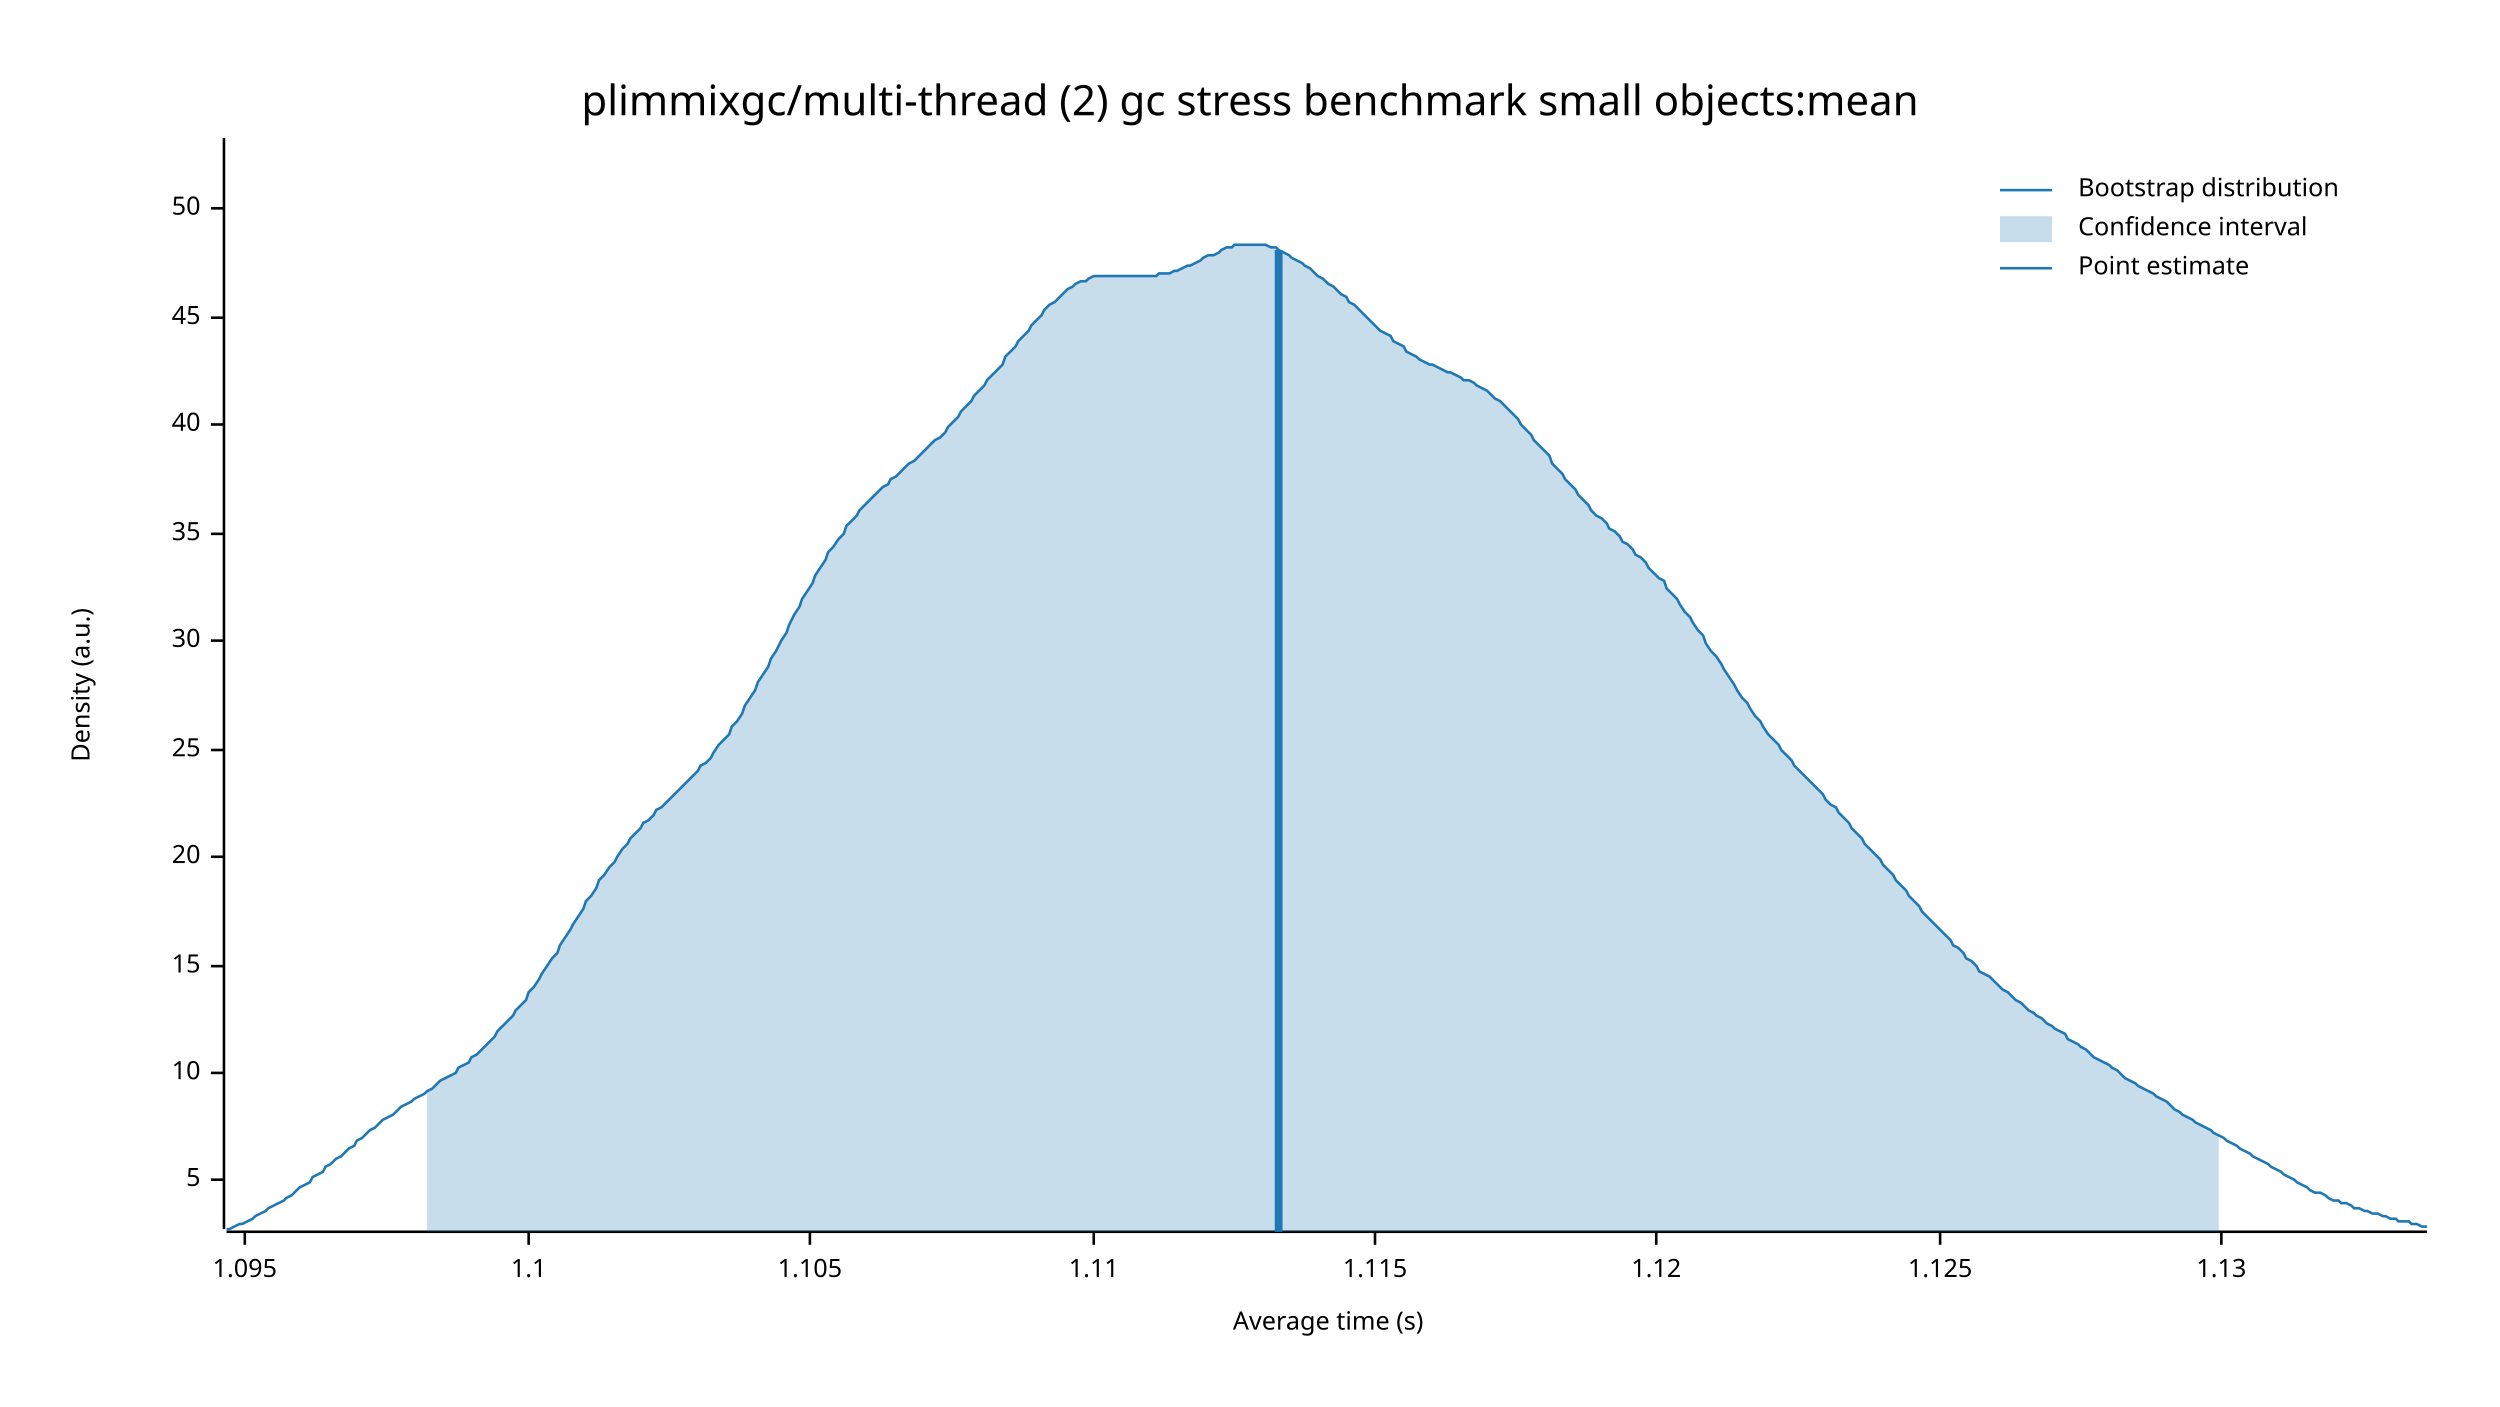
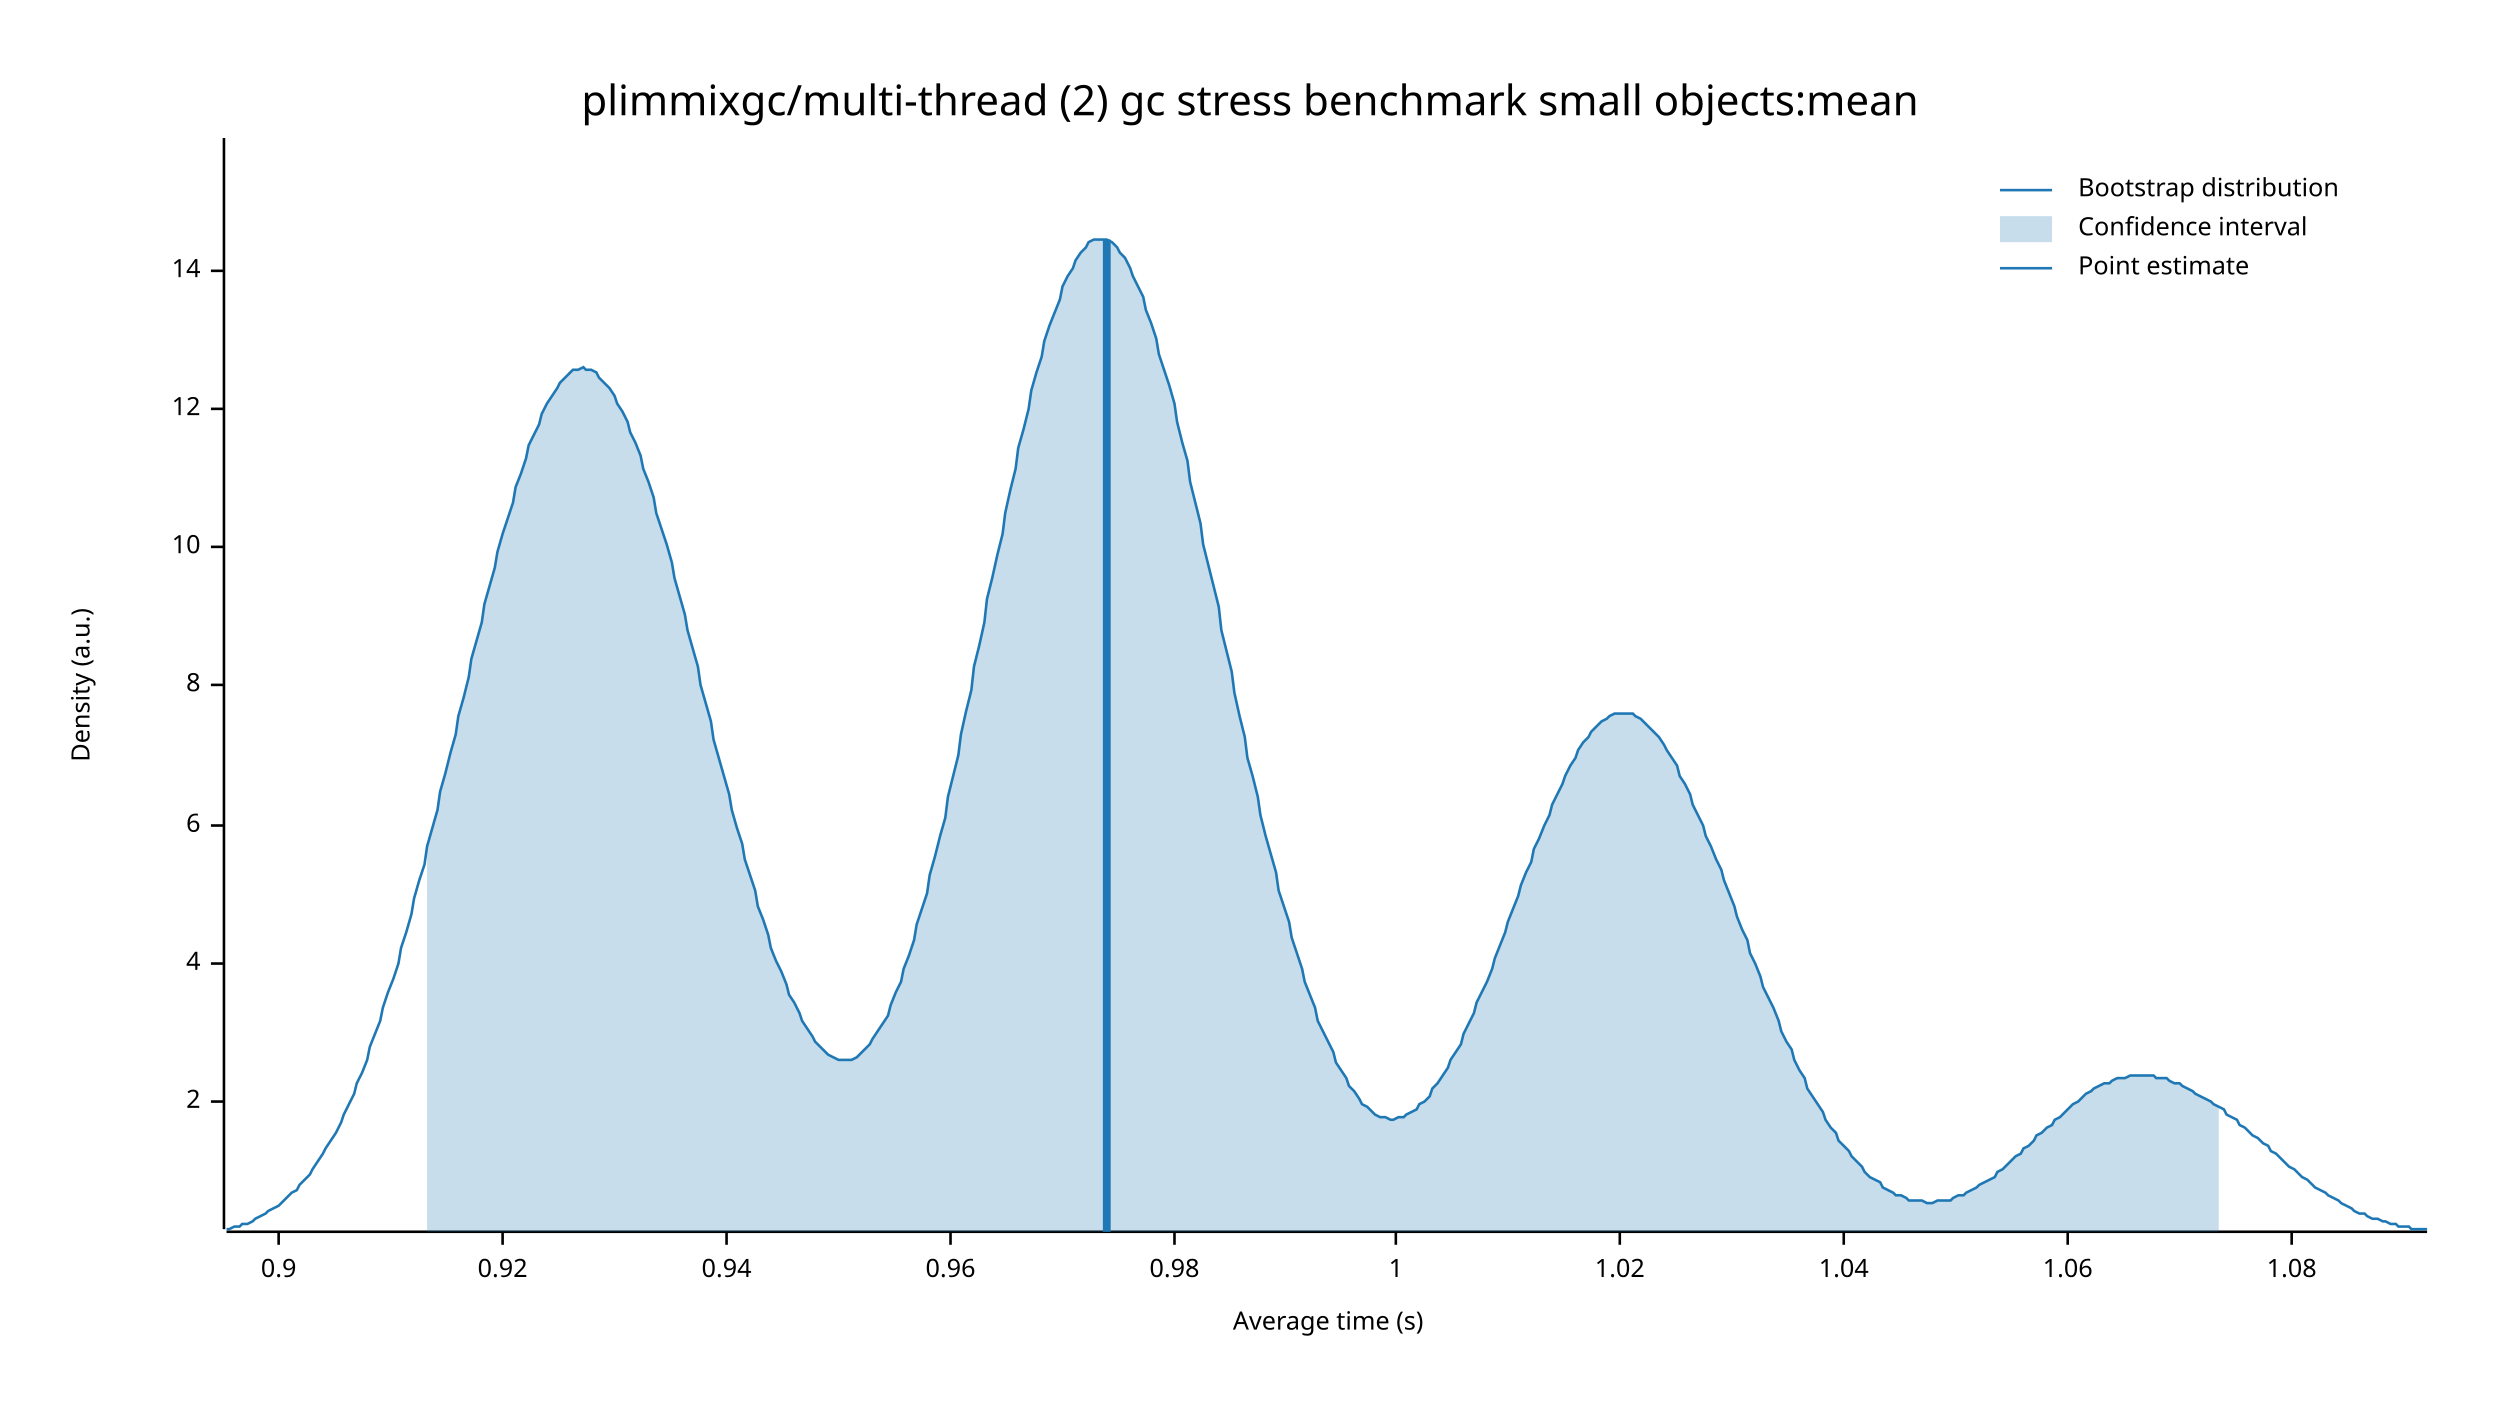
<svg xmlns="http://www.w3.org/2000/svg" width="960" height="540" viewBox="0 0 960 540">
  <text x="480" y="32" dy="0.76em" text-anchor="middle" font-family="sans-serif" font-size="16.129" opacity="1" fill="#000000">
plimmixgc/multi-thread (2) gc stress benchmark small objects:mean
</text>
  <text x="27" y="263" dy="0.76em" text-anchor="middle" font-family="sans-serif" font-size="9.677" opacity="1" fill="#000000" transform="rotate(270, 27, 263)">
Density (a.u.)
</text>
  <text x="510" y="513" dy="-0.5ex" text-anchor="middle" font-family="sans-serif" font-size="9.677" opacity="1" fill="#000000">
Average time (s)
</text>
  <polyline fill="none" opacity="1" stroke="#000000" stroke-width="1" points="86,53 86,472 " />
-   <text x="77" y="453" dy="0.5ex" text-anchor="end" font-family="sans-serif" font-size="9.677" opacity="1" fill="#000000">
- 5
+   <text x="77" y="423" dy="0.5ex" text-anchor="end" font-family="sans-serif" font-size="9.677" opacity="1" fill="#000000">
+ 2
</text>
-   <polyline fill="none" opacity="1" stroke="#000000" stroke-width="1" points="81,453 86,453 " />
-   <text x="77" y="412" dy="0.5ex" text-anchor="end" font-family="sans-serif" font-size="9.677" opacity="1" fill="#000000">
+   <polyline fill="none" opacity="1" stroke="#000000" stroke-width="1" points="81,423 86,423 " />
+   <text x="77" y="370" dy="0.5ex" text-anchor="end" font-family="sans-serif" font-size="9.677" opacity="1" fill="#000000">
+ 4
+ </text>
+   <polyline fill="none" opacity="1" stroke="#000000" stroke-width="1" points="81,370 86,370 " />
+   <text x="77" y="317" dy="0.5ex" text-anchor="end" font-family="sans-serif" font-size="9.677" opacity="1" fill="#000000">
+ 6
+ </text>
+   <polyline fill="none" opacity="1" stroke="#000000" stroke-width="1" points="81,317 86,317 " />
+   <text x="77" y="263" dy="0.5ex" text-anchor="end" font-family="sans-serif" font-size="9.677" opacity="1" fill="#000000">
+ 8
+ </text>
+   <polyline fill="none" opacity="1" stroke="#000000" stroke-width="1" points="81,263 86,263 " />
+   <text x="77" y="210" dy="0.5ex" text-anchor="end" font-family="sans-serif" font-size="9.677" opacity="1" fill="#000000">
10
</text>
-   <polyline fill="none" opacity="1" stroke="#000000" stroke-width="1" points="81,412 86,412 " />
-   <text x="77" y="371" dy="0.5ex" text-anchor="end" font-family="sans-serif" font-size="9.677" opacity="1" fill="#000000">
- 15
+   <polyline fill="none" opacity="1" stroke="#000000" stroke-width="1" points="81,210 86,210 " />
+   <text x="77" y="157" dy="0.5ex" text-anchor="end" font-family="sans-serif" font-size="9.677" opacity="1" fill="#000000">
+ 12
</text>
-   <polyline fill="none" opacity="1" stroke="#000000" stroke-width="1" points="81,371 86,371 " />
-   <text x="77" y="329" dy="0.5ex" text-anchor="end" font-family="sans-serif" font-size="9.677" opacity="1" fill="#000000">
- 20
+   <polyline fill="none" opacity="1" stroke="#000000" stroke-width="1" points="81,157 86,157 " />
+   <text x="77" y="104" dy="0.5ex" text-anchor="end" font-family="sans-serif" font-size="9.677" opacity="1" fill="#000000">
+ 14
</text>
-   <polyline fill="none" opacity="1" stroke="#000000" stroke-width="1" points="81,329 86,329 " />
-   <text x="77" y="288" dy="0.5ex" text-anchor="end" font-family="sans-serif" font-size="9.677" opacity="1" fill="#000000">
- 25
+   <polyline fill="none" opacity="1" stroke="#000000" stroke-width="1" points="81,104 86,104 " />
+   <polyline fill="none" opacity="1" stroke="#000000" stroke-width="1" points="87,473 932,473 " />
+   <text x="107" y="483" dy="0.76em" text-anchor="middle" font-family="sans-serif" font-size="9.677" opacity="1" fill="#000000">
+ 0.9
</text>
-   <polyline fill="none" opacity="1" stroke="#000000" stroke-width="1" points="81,288 86,288 " />
-   <text x="77" y="246" dy="0.5ex" text-anchor="end" font-family="sans-serif" font-size="9.677" opacity="1" fill="#000000">
- 30
+   <polyline fill="none" opacity="1" stroke="#000000" stroke-width="1" points="107,473 107,478 " />
+   <text x="193" y="483" dy="0.76em" text-anchor="middle" font-family="sans-serif" font-size="9.677" opacity="1" fill="#000000">
+ 0.92
</text>
-   <polyline fill="none" opacity="1" stroke="#000000" stroke-width="1" points="81,246 86,246 " />
-   <text x="77" y="205" dy="0.5ex" text-anchor="end" font-family="sans-serif" font-size="9.677" opacity="1" fill="#000000">
- 35
+   <polyline fill="none" opacity="1" stroke="#000000" stroke-width="1" points="193,473 193,478 " />
+   <text x="279" y="483" dy="0.76em" text-anchor="middle" font-family="sans-serif" font-size="9.677" opacity="1" fill="#000000">
+ 0.94
</text>
-   <polyline fill="none" opacity="1" stroke="#000000" stroke-width="1" points="81,205 86,205 " />
-   <text x="77" y="163" dy="0.5ex" text-anchor="end" font-family="sans-serif" font-size="9.677" opacity="1" fill="#000000">
- 40
+   <polyline fill="none" opacity="1" stroke="#000000" stroke-width="1" points="279,473 279,478 " />
+   <text x="365" y="483" dy="0.76em" text-anchor="middle" font-family="sans-serif" font-size="9.677" opacity="1" fill="#000000">
+ 0.96
</text>
-   <polyline fill="none" opacity="1" stroke="#000000" stroke-width="1" points="81,163 86,163 " />
-   <text x="77" y="122" dy="0.5ex" text-anchor="end" font-family="sans-serif" font-size="9.677" opacity="1" fill="#000000">
- 45
+   <polyline fill="none" opacity="1" stroke="#000000" stroke-width="1" points="365,473 365,478 " />
+   <text x="451" y="483" dy="0.76em" text-anchor="middle" font-family="sans-serif" font-size="9.677" opacity="1" fill="#000000">
+ 0.98
</text>
-   <polyline fill="none" opacity="1" stroke="#000000" stroke-width="1" points="81,122 86,122 " />
-   <text x="77" y="80" dy="0.5ex" text-anchor="end" font-family="sans-serif" font-size="9.677" opacity="1" fill="#000000">
- 50
+   <polyline fill="none" opacity="1" stroke="#000000" stroke-width="1" points="451,473 451,478 " />
+   <text x="536" y="483" dy="0.76em" text-anchor="middle" font-family="sans-serif" font-size="9.677" opacity="1" fill="#000000">
+ 1
</text>
-   <polyline fill="none" opacity="1" stroke="#000000" stroke-width="1" points="81,80 86,80 " />
-   <polyline fill="none" opacity="1" stroke="#000000" stroke-width="1" points="87,473 932,473 " />
-   <text x="94" y="483" dy="0.76em" text-anchor="middle" font-family="sans-serif" font-size="9.677" opacity="1" fill="#000000">
- 1.095
+   <polyline fill="none" opacity="1" stroke="#000000" stroke-width="1" points="536,473 536,478 " />
+   <text x="622" y="483" dy="0.76em" text-anchor="middle" font-family="sans-serif" font-size="9.677" opacity="1" fill="#000000">
+ 1.02
</text>
-   <polyline fill="none" opacity="1" stroke="#000000" stroke-width="1" points="94,473 94,478 " />
-   <text x="203" y="483" dy="0.76em" text-anchor="middle" font-family="sans-serif" font-size="9.677" opacity="1" fill="#000000">
- 1.1
+   <polyline fill="none" opacity="1" stroke="#000000" stroke-width="1" points="622,473 622,478 " />
+   <text x="708" y="483" dy="0.76em" text-anchor="middle" font-family="sans-serif" font-size="9.677" opacity="1" fill="#000000">
+ 1.04
</text>
-   <polyline fill="none" opacity="1" stroke="#000000" stroke-width="1" points="203,473 203,478 " />
-   <text x="311" y="483" dy="0.76em" text-anchor="middle" font-family="sans-serif" font-size="9.677" opacity="1" fill="#000000">
- 1.105
+   <polyline fill="none" opacity="1" stroke="#000000" stroke-width="1" points="708,473 708,478 " />
+   <text x="794" y="483" dy="0.76em" text-anchor="middle" font-family="sans-serif" font-size="9.677" opacity="1" fill="#000000">
+ 1.06
</text>
-   <polyline fill="none" opacity="1" stroke="#000000" stroke-width="1" points="311,473 311,478 " />
-   <text x="420" y="483" dy="0.76em" text-anchor="middle" font-family="sans-serif" font-size="9.677" opacity="1" fill="#000000">
- 1.11
+   <polyline fill="none" opacity="1" stroke="#000000" stroke-width="1" points="794,473 794,478 " />
+   <text x="880" y="483" dy="0.76em" text-anchor="middle" font-family="sans-serif" font-size="9.677" opacity="1" fill="#000000">
+ 1.08
</text>
-   <polyline fill="none" opacity="1" stroke="#000000" stroke-width="1" points="420,473 420,478 " />
-   <text x="528" y="483" dy="0.76em" text-anchor="middle" font-family="sans-serif" font-size="9.677" opacity="1" fill="#000000">
- 1.115
- </text>
-   <polyline fill="none" opacity="1" stroke="#000000" stroke-width="1" points="528,473 528,478 " />
-   <text x="636" y="483" dy="0.76em" text-anchor="middle" font-family="sans-serif" font-size="9.677" opacity="1" fill="#000000">
- 1.12
- </text>
-   <polyline fill="none" opacity="1" stroke="#000000" stroke-width="1" points="636,473 636,478 " />
-   <text x="745" y="483" dy="0.76em" text-anchor="middle" font-family="sans-serif" font-size="9.677" opacity="1" fill="#000000">
- 1.125
- </text>
-   <polyline fill="none" opacity="1" stroke="#000000" stroke-width="1" points="745,473 745,478 " />
-   <text x="853" y="483" dy="0.76em" text-anchor="middle" font-family="sans-serif" font-size="9.677" opacity="1" fill="#000000">
- 1.13
- </text>
-   <polyline fill="none" opacity="1" stroke="#000000" stroke-width="1" points="853,473 853,478 " />
-   <polyline fill="none" opacity="1" stroke="#1F78B4" stroke-width="1" points="87,472 88,472 90,471 92,470 93,470 95,469 97,468 98,467 100,466 102,465 103,464 105,463 107,462 109,461 110,460 112,459 114,457 115,456 117,455 119,454 120,452 122,451 124,450 125,448 127,447 129,445 131,444 132,443 134,441 136,440 137,438 139,437 141,435 142,434 144,433 146,431 147,430 149,429 151,428 153,426 154,425 156,424 158,423 159,422 161,421 163,420 164,419 166,418 168,416 169,415 171,414 173,413 175,412 176,410 178,409 180,408 181,406 183,405 185,403 186,402 188,400 190,398 191,396 193,394 195,392 197,390 198,388 200,386 202,384 203,381 205,379 207,376 208,374 210,371 212,368 214,366 215,363 217,360 219,357 220,355 222,352 224,349 225,346 227,344 229,341 230,338 232,336 234,333 236,331 237,329 239,326 241,324 242,322 244,320 246,318 247,316 249,315 251,313 252,311 254,310 256,308 258,306 259,305 261,303 263,301 264,300 266,298 268,296 269,294 271,293 273,291 274,289 276,286 278,284 280,282 281,279 283,277 285,274 286,271 288,268 290,265 291,262 293,259 295,256 296,253 298,250 300,246 302,243 303,240 305,236 307,233 308,230 310,227 312,224 313,221 315,218 317,215 318,212 320,210 322,207 324,205 325,202 327,200 329,198 330,196 332,194 334,192 335,191 337,189 339,187 341,186 342,184 344,183 346,181 347,180 349,178 351,177 352,176 354,174 356,172 357,171 359,169 361,168 363,166 364,164 366,162 368,160 369,158 371,156 373,154 374,152 376,150 378,148 379,146 381,144 383,142 385,140 386,137 388,135 390,133 391,131 393,129 395,127 396,125 398,123 400,121 401,119 403,117 405,116 407,114 408,113 410,111 412,110 413,109 415,108 417,108 418,107 420,106 422,106 423,106 425,106 427,106 429,106 430,106 432,106 434,106 435,106 437,106 439,106 440,106 442,106 444,106 445,105 447,105 449,105 451,104 452,104 454,103 456,102 457,102 459,101 461,100 462,99 464,98 466,98 468,97 469,96 471,95 473,95 474,94 476,94 478,94 479,94 481,94 483,94 484,94 486,94 488,95 490,95 491,96 493,97 495,98 496,99 498,100 500,101 501,102 503,103 505,105 506,106 508,107 510,109 512,110 513,111 515,113 517,114 518,116 520,117 522,119 523,120 525,122 527,124 528,125 530,127 532,128 534,129 535,131 537,132 539,133 540,135 542,136 544,137 545,138 547,139 549,140 550,140 552,141 554,142 556,143 557,143 559,144 561,145 562,146 564,146 566,147 567,148 569,149 571,150 573,152 574,153 576,154 578,156 579,157 581,159 583,161 584,163 586,165 588,167 589,169 591,171 593,173 595,175 596,178 598,180 600,182 601,184 603,186 605,188 606,190 608,192 610,194 611,196 613,198 615,199 617,201 618,203 620,204 622,206 623,208 625,209 627,211 628,213 630,214 632,216 633,218 635,220 637,222 639,223 640,226 642,228 644,230 645,232 647,235 649,237 650,239 652,242 654,244 655,247 657,250 659,252 661,255 662,257 664,260 666,263 667,265 669,268 671,270 672,272 674,275 676,277 677,279 679,282 681,284 683,286 684,288 686,290 688,292 689,294 691,296 693,298 694,299 696,301 698,303 700,305 701,307 703,309 705,310 706,312 708,314 710,316 711,318 713,320 715,322 716,324 718,326 720,328 722,330 723,332 725,334 727,336 728,338 730,340 732,342 733,344 735,346 737,348 738,350 740,352 742,354 744,356 745,357 747,359 749,361 750,363 752,364 754,366 755,368 757,369 759,371 760,373 762,374 764,375 766,377 767,378 769,380 771,381 772,382 774,384 776,385 777,386 779,388 781,389 782,390 784,391 786,393 788,394 789,395 791,396 793,397 794,399 796,400 798,401 799,402 801,403 803,405 804,406 806,407 808,408 810,409 811,410 813,411 815,413 816,414 818,415 820,416 821,417 823,418 825,419 827,420 828,421 830,422 832,423 833,424 835,426 837,427 838,428 840,429 842,430 843,431 845,432 847,433 849,434 850,435 852,436 854,437 855,438 857,439 859,440 860,441 862,442 864,443 865,444 867,445 869,446 871,447 872,448 874,449 876,450 877,451 879,452 881,453 882,454 884,455 886,456 887,457 889,458 891,458 893,459 894,460 896,461 898,461 899,462 901,462 903,463 904,464 906,464 908,465 909,465 911,466 913,466 915,467 916,467 918,468 920,468 921,469 923,469 925,469 926,470 928,470 930,471 932,471 " />
-   <polygon opacity="0.25" fill="#1F78B4" points="164,419 166,418 168,416 169,415 171,414 173,413 175,412 176,410 178,409 180,408 181,406 183,405 185,403 186,402 188,400 190,398 191,396 193,394 195,392 197,390 198,388 200,386 202,384 203,381 205,379 207,376 208,374 210,371 212,368 214,366 215,363 217,360 219,357 220,355 222,352 224,349 225,346 227,344 229,341 230,338 232,336 234,333 236,331 237,329 239,326 241,324 242,322 244,320 246,318 247,316 249,315 251,313 252,311 254,310 256,308 258,306 259,305 261,303 263,301 264,300 266,298 268,296 269,294 271,293 273,291 274,289 276,286 278,284 280,282 281,279 283,277 285,274 286,271 288,268 290,265 291,262 293,259 295,256 296,253 298,250 300,246 302,243 303,240 305,236 307,233 308,230 310,227 312,224 313,221 315,218 317,215 318,212 320,210 322,207 324,205 325,202 327,200 329,198 330,196 332,194 334,192 335,191 337,189 339,187 341,186 342,184 344,183 346,181 347,180 349,178 351,177 352,176 354,174 356,172 357,171 359,169 361,168 363,166 364,164 366,162 368,160 369,158 371,156 373,154 374,152 376,150 378,148 379,146 381,144 383,142 385,140 386,137 388,135 390,133 391,131 393,129 395,127 396,125 398,123 400,121 401,119 403,117 405,116 407,114 408,113 410,111 412,110 413,109 415,108 417,108 418,107 420,106 422,106 423,106 425,106 427,106 429,106 430,106 432,106 434,106 435,106 437,106 439,106 440,106 442,106 444,106 445,105 447,105 449,105 451,104 452,104 454,103 456,102 457,102 459,101 461,100 462,99 464,98 466,98 468,97 469,96 471,95 473,95 474,94 476,94 478,94 479,94 481,94 483,94 484,94 486,94 488,95 490,95 491,96 493,97 495,98 496,99 498,100 500,101 501,102 503,103 505,105 506,106 508,107 510,109 512,110 513,111 515,113 517,114 518,116 520,117 522,119 523,120 525,122 527,124 528,125 530,127 532,128 534,129 535,131 537,132 539,133 540,135 542,136 544,137 545,138 547,139 549,140 550,140 552,141 554,142 556,143 557,143 559,144 561,145 562,146 564,146 566,147 567,148 569,149 571,150 573,152 574,153 576,154 578,156 579,157 581,159 583,161 584,163 586,165 588,167 589,169 591,171 593,173 595,175 596,178 598,180 600,182 601,184 603,186 605,188 606,190 608,192 610,194 611,196 613,198 615,199 617,201 618,203 620,204 622,206 623,208 625,209 627,211 628,213 630,214 632,216 633,218 635,220 637,222 639,223 640,226 642,228 644,230 645,232 647,235 649,237 650,239 652,242 654,244 655,247 657,250 659,252 661,255 662,257 664,260 666,263 667,265 669,268 671,270 672,272 674,275 676,277 677,279 679,282 681,284 683,286 684,288 686,290 688,292 689,294 691,296 693,298 694,299 696,301 698,303 700,305 701,307 703,309 705,310 706,312 708,314 710,316 711,318 713,320 715,322 716,324 718,326 720,328 722,330 723,332 725,334 727,336 728,338 730,340 732,342 733,344 735,346 737,348 738,350 740,352 742,354 744,356 745,357 747,359 749,361 750,363 752,364 754,366 755,368 757,369 759,371 760,373 762,374 764,375 766,377 767,378 769,380 771,381 772,382 774,384 776,385 777,386 779,388 781,389 782,390 784,391 786,393 788,394 789,395 791,396 793,397 794,399 796,400 798,401 799,402 801,403 803,405 804,406 806,407 808,408 810,409 811,410 813,411 815,413 816,414 818,415 820,416 821,417 823,418 825,419 827,420 828,421 830,422 832,423 833,424 835,426 837,427 838,428 840,429 842,430 843,431 845,432 847,433 849,434 850,435 852,436 852,473 164,473 " />
-   <polyline fill="none" opacity="1" stroke="#1F78B4" stroke-width="3" points="491,473 491,96 " />
+   <polyline fill="none" opacity="1" stroke="#000000" stroke-width="1" points="880,473 880,478 " />
+   <polyline fill="none" opacity="1" stroke="#1F78B4" stroke-width="1" points="87,472 88,472 90,471 92,471 93,470 95,470 97,469 98,468 100,467 102,466 103,465 105,464 107,463 109,461 110,460 112,458 114,457 115,455 117,453 119,451 120,449 122,446 124,443 125,441 127,438 129,435 131,431 132,428 134,424 136,420 137,416 139,412 141,407 142,402 144,397 146,392 147,387 149,381 151,376 153,370 154,364 156,358 158,351 159,345 161,338 163,332 164,325 166,318 168,311 169,304 171,297 173,289 175,282 176,275 178,268 180,260 181,253 183,246 185,239 186,232 188,225 190,218 191,212 193,205 195,199 197,193 198,187 200,182 202,176 203,171 205,167 207,163 208,159 210,155 212,152 214,149 215,147 217,145 219,143 220,142 222,142 224,141 225,142 227,142 229,143 230,145 232,147 234,149 236,152 237,155 239,158 241,162 242,166 244,170 246,175 247,180 249,185 251,191 252,197 254,203 256,209 258,216 259,222 261,229 263,236 264,242 266,249 268,256 269,263 271,270 273,277 274,284 276,291 278,298 280,305 281,311 283,318 285,324 286,330 288,336 290,342 291,348 293,353 295,359 296,364 298,369 300,373 302,378 303,382 305,385 307,389 308,392 310,395 312,398 313,400 315,402 317,404 318,405 320,406 322,407 324,407 325,407 327,407 329,406 330,405 332,403 334,401 335,399 337,396 339,393 341,390 342,386 344,381 346,377 347,372 349,367 351,361 352,355 354,349 356,343 357,336 359,329 361,321 363,314 364,306 366,298 368,290 369,282 371,273 373,265 374,256 376,248 378,239 379,230 381,222 383,213 385,205 386,197 388,188 390,180 391,172 393,165 395,157 396,150 398,143 400,137 401,131 403,125 405,120 407,115 408,110 410,106 412,103 413,100 415,97 417,95 418,93 420,92 422,92 423,92 425,92 427,93 429,95 430,97 432,99 434,103 435,106 437,110 439,114 440,119 442,124 444,130 445,136 447,142 449,148 451,155 452,162 454,170 456,177 457,185 459,193 461,201 462,209 464,217 466,225 468,233 469,242 471,250 473,258 474,266 476,275 478,283 479,291 481,298 483,306 484,313 486,321 488,328 490,335 491,342 493,348 495,354 496,360 498,366 500,372 501,377 503,382 505,387 506,392 508,396 510,400 512,404 513,408 515,411 517,414 518,417 520,419 522,422 523,424 525,425 527,427 528,428 530,429 532,429 534,430 535,430 537,429 539,429 540,428 542,427 544,426 545,424 547,423 549,421 550,418 552,416 554,413 556,410 557,407 559,404 561,401 562,397 564,393 566,389 567,385 569,381 571,377 573,372 574,368 576,363 578,358 579,354 581,349 583,344 584,340 586,335 588,331 589,326 591,322 593,317 595,313 596,309 598,305 600,301 601,298 603,294 605,291 606,288 608,285 610,283 611,281 613,279 615,277 617,276 618,275 620,274 622,274 623,274 625,274 627,274 628,275 630,276 632,278 633,279 635,281 637,283 639,286 640,288 642,291 644,294 645,298 647,301 649,305 650,309 652,313 654,317 655,321 657,325 659,330 661,334 662,338 664,343 666,348 667,352 669,357 671,361 672,366 674,370 676,375 677,379 679,383 681,387 683,392 684,396 686,400 688,403 689,407 691,411 693,414 694,418 696,421 698,424 700,427 701,430 703,433 705,435 706,438 708,440 710,442 711,444 713,446 715,448 716,450 718,452 720,453 722,454 723,456 725,457 727,458 728,459 730,459 732,460 733,461 735,461 737,461 738,461 740,462 742,462 744,461 745,461 747,461 749,461 750,460 752,459 754,459 755,458 757,457 759,456 760,455 762,454 764,453 766,452 767,450 769,449 771,447 772,446 774,444 776,443 777,441 779,440 781,438 782,436 784,435 786,433 788,432 789,430 791,429 793,427 794,426 796,424 798,423 799,422 801,420 803,419 804,418 806,417 808,416 810,416 811,415 813,414 815,414 816,414 818,413 820,413 821,413 823,413 825,413 827,413 828,414 830,414 832,414 833,415 835,416 837,416 838,417 840,418 842,419 843,420 845,421 847,422 849,423 850,424 852,425 854,426 855,428 857,429 859,430 860,432 862,433 864,435 865,436 867,437 869,439 871,440 872,442 874,443 876,445 877,446 879,448 881,449 882,450 884,452 886,453 887,454 889,456 891,457 893,458 894,459 896,460 898,461 899,462 901,463 903,464 904,465 906,466 908,466 909,467 911,468 913,468 915,469 916,469 918,470 920,470 921,471 923,471 925,471 926,472 928,472 930,472 932,472 " />
+   <polygon opacity="0.25" fill="#1F78B4" points="164,325 166,318 168,311 169,304 171,297 173,289 175,282 176,275 178,268 180,260 181,253 183,246 185,239 186,232 188,225 190,218 191,212 193,205 195,199 197,193 198,187 200,182 202,176 203,171 205,167 207,163 208,159 210,155 212,152 214,149 215,147 217,145 219,143 220,142 222,142 224,141 225,142 227,142 229,143 230,145 232,147 234,149 236,152 237,155 239,158 241,162 242,166 244,170 246,175 247,180 249,185 251,191 252,197 254,203 256,209 258,216 259,222 261,229 263,236 264,242 266,249 268,256 269,263 271,270 273,277 274,284 276,291 278,298 280,305 281,311 283,318 285,324 286,330 288,336 290,342 291,348 293,353 295,359 296,364 298,369 300,373 302,378 303,382 305,385 307,389 308,392 310,395 312,398 313,400 315,402 317,404 318,405 320,406 322,407 324,407 325,407 327,407 329,406 330,405 332,403 334,401 335,399 337,396 339,393 341,390 342,386 344,381 346,377 347,372 349,367 351,361 352,355 354,349 356,343 357,336 359,329 361,321 363,314 364,306 366,298 368,290 369,282 371,273 373,265 374,256 376,248 378,239 379,230 381,222 383,213 385,205 386,197 388,188 390,180 391,172 393,165 395,157 396,150 398,143 400,137 401,131 403,125 405,120 407,115 408,110 410,106 412,103 413,100 415,97 417,95 418,93 420,92 422,92 423,92 425,92 427,93 429,95 430,97 432,99 434,103 435,106 437,110 439,114 440,119 442,124 444,130 445,136 447,142 449,148 451,155 452,162 454,170 456,177 457,185 459,193 461,201 462,209 464,217 466,225 468,233 469,242 471,250 473,258 474,266 476,275 478,283 479,291 481,298 483,306 484,313 486,321 488,328 490,335 491,342 493,348 495,354 496,360 498,366 500,372 501,377 503,382 505,387 506,392 508,396 510,400 512,404 513,408 515,411 517,414 518,417 520,419 522,422 523,424 525,425 527,427 528,428 530,429 532,429 534,430 535,430 537,429 539,429 540,428 542,427 544,426 545,424 547,423 549,421 550,418 552,416 554,413 556,410 557,407 559,404 561,401 562,397 564,393 566,389 567,385 569,381 571,377 573,372 574,368 576,363 578,358 579,354 581,349 583,344 584,340 586,335 588,331 589,326 591,322 593,317 595,313 596,309 598,305 600,301 601,298 603,294 605,291 606,288 608,285 610,283 611,281 613,279 615,277 617,276 618,275 620,274 622,274 623,274 625,274 627,274 628,275 630,276 632,278 633,279 635,281 637,283 639,286 640,288 642,291 644,294 645,298 647,301 649,305 650,309 652,313 654,317 655,321 657,325 659,330 661,334 662,338 664,343 666,348 667,352 669,357 671,361 672,366 674,370 676,375 677,379 679,383 681,387 683,392 684,396 686,400 688,403 689,407 691,411 693,414 694,418 696,421 698,424 700,427 701,430 703,433 705,435 706,438 708,440 710,442 711,444 713,446 715,448 716,450 718,452 720,453 722,454 723,456 725,457 727,458 728,459 730,459 732,460 733,461 735,461 737,461 738,461 740,462 742,462 744,461 745,461 747,461 749,461 750,460 752,459 754,459 755,458 757,457 759,456 760,455 762,454 764,453 766,452 767,450 769,449 771,447 772,446 774,444 776,443 777,441 779,440 781,438 782,436 784,435 786,433 788,432 789,430 791,429 793,427 794,426 796,424 798,423 799,422 801,420 803,419 804,418 806,417 808,416 810,416 811,415 813,414 815,414 816,414 818,413 820,413 821,413 823,413 825,413 827,413 828,414 830,414 832,414 833,415 835,416 837,416 838,417 840,418 842,419 843,420 845,421 847,422 849,423 850,424 852,425 852,473 164,473 " />
+   <polyline fill="none" opacity="1" stroke="#1F78B4" stroke-width="3" points="425,473 425,92 " />
  <text x="798" y="68" dy="0.76em" text-anchor="start" font-family="sans-serif" font-size="9.677" opacity="1" fill="#000000">
Bootstrap distribution
</text>
  <text x="798" y="83" dy="0.76em" text-anchor="start" font-family="sans-serif" font-size="9.677" opacity="1" fill="#000000">
Confidence interval
</text>
  <text x="798" y="98" dy="0.76em" text-anchor="start" font-family="sans-serif" font-size="9.677" opacity="1" fill="#000000">
Point estimate
</text>
  <polyline fill="none" opacity="1" stroke="#1F78B4" stroke-width="1" points="768,73 788,73 " />
  <rect x="768" y="83" width="20" height="10" opacity="0.25" fill="#1F78B4" stroke="none" />
  <polyline fill="none" opacity="1" stroke="#1F78B4" stroke-width="1" points="768,103 788,103 " />
</svg>
